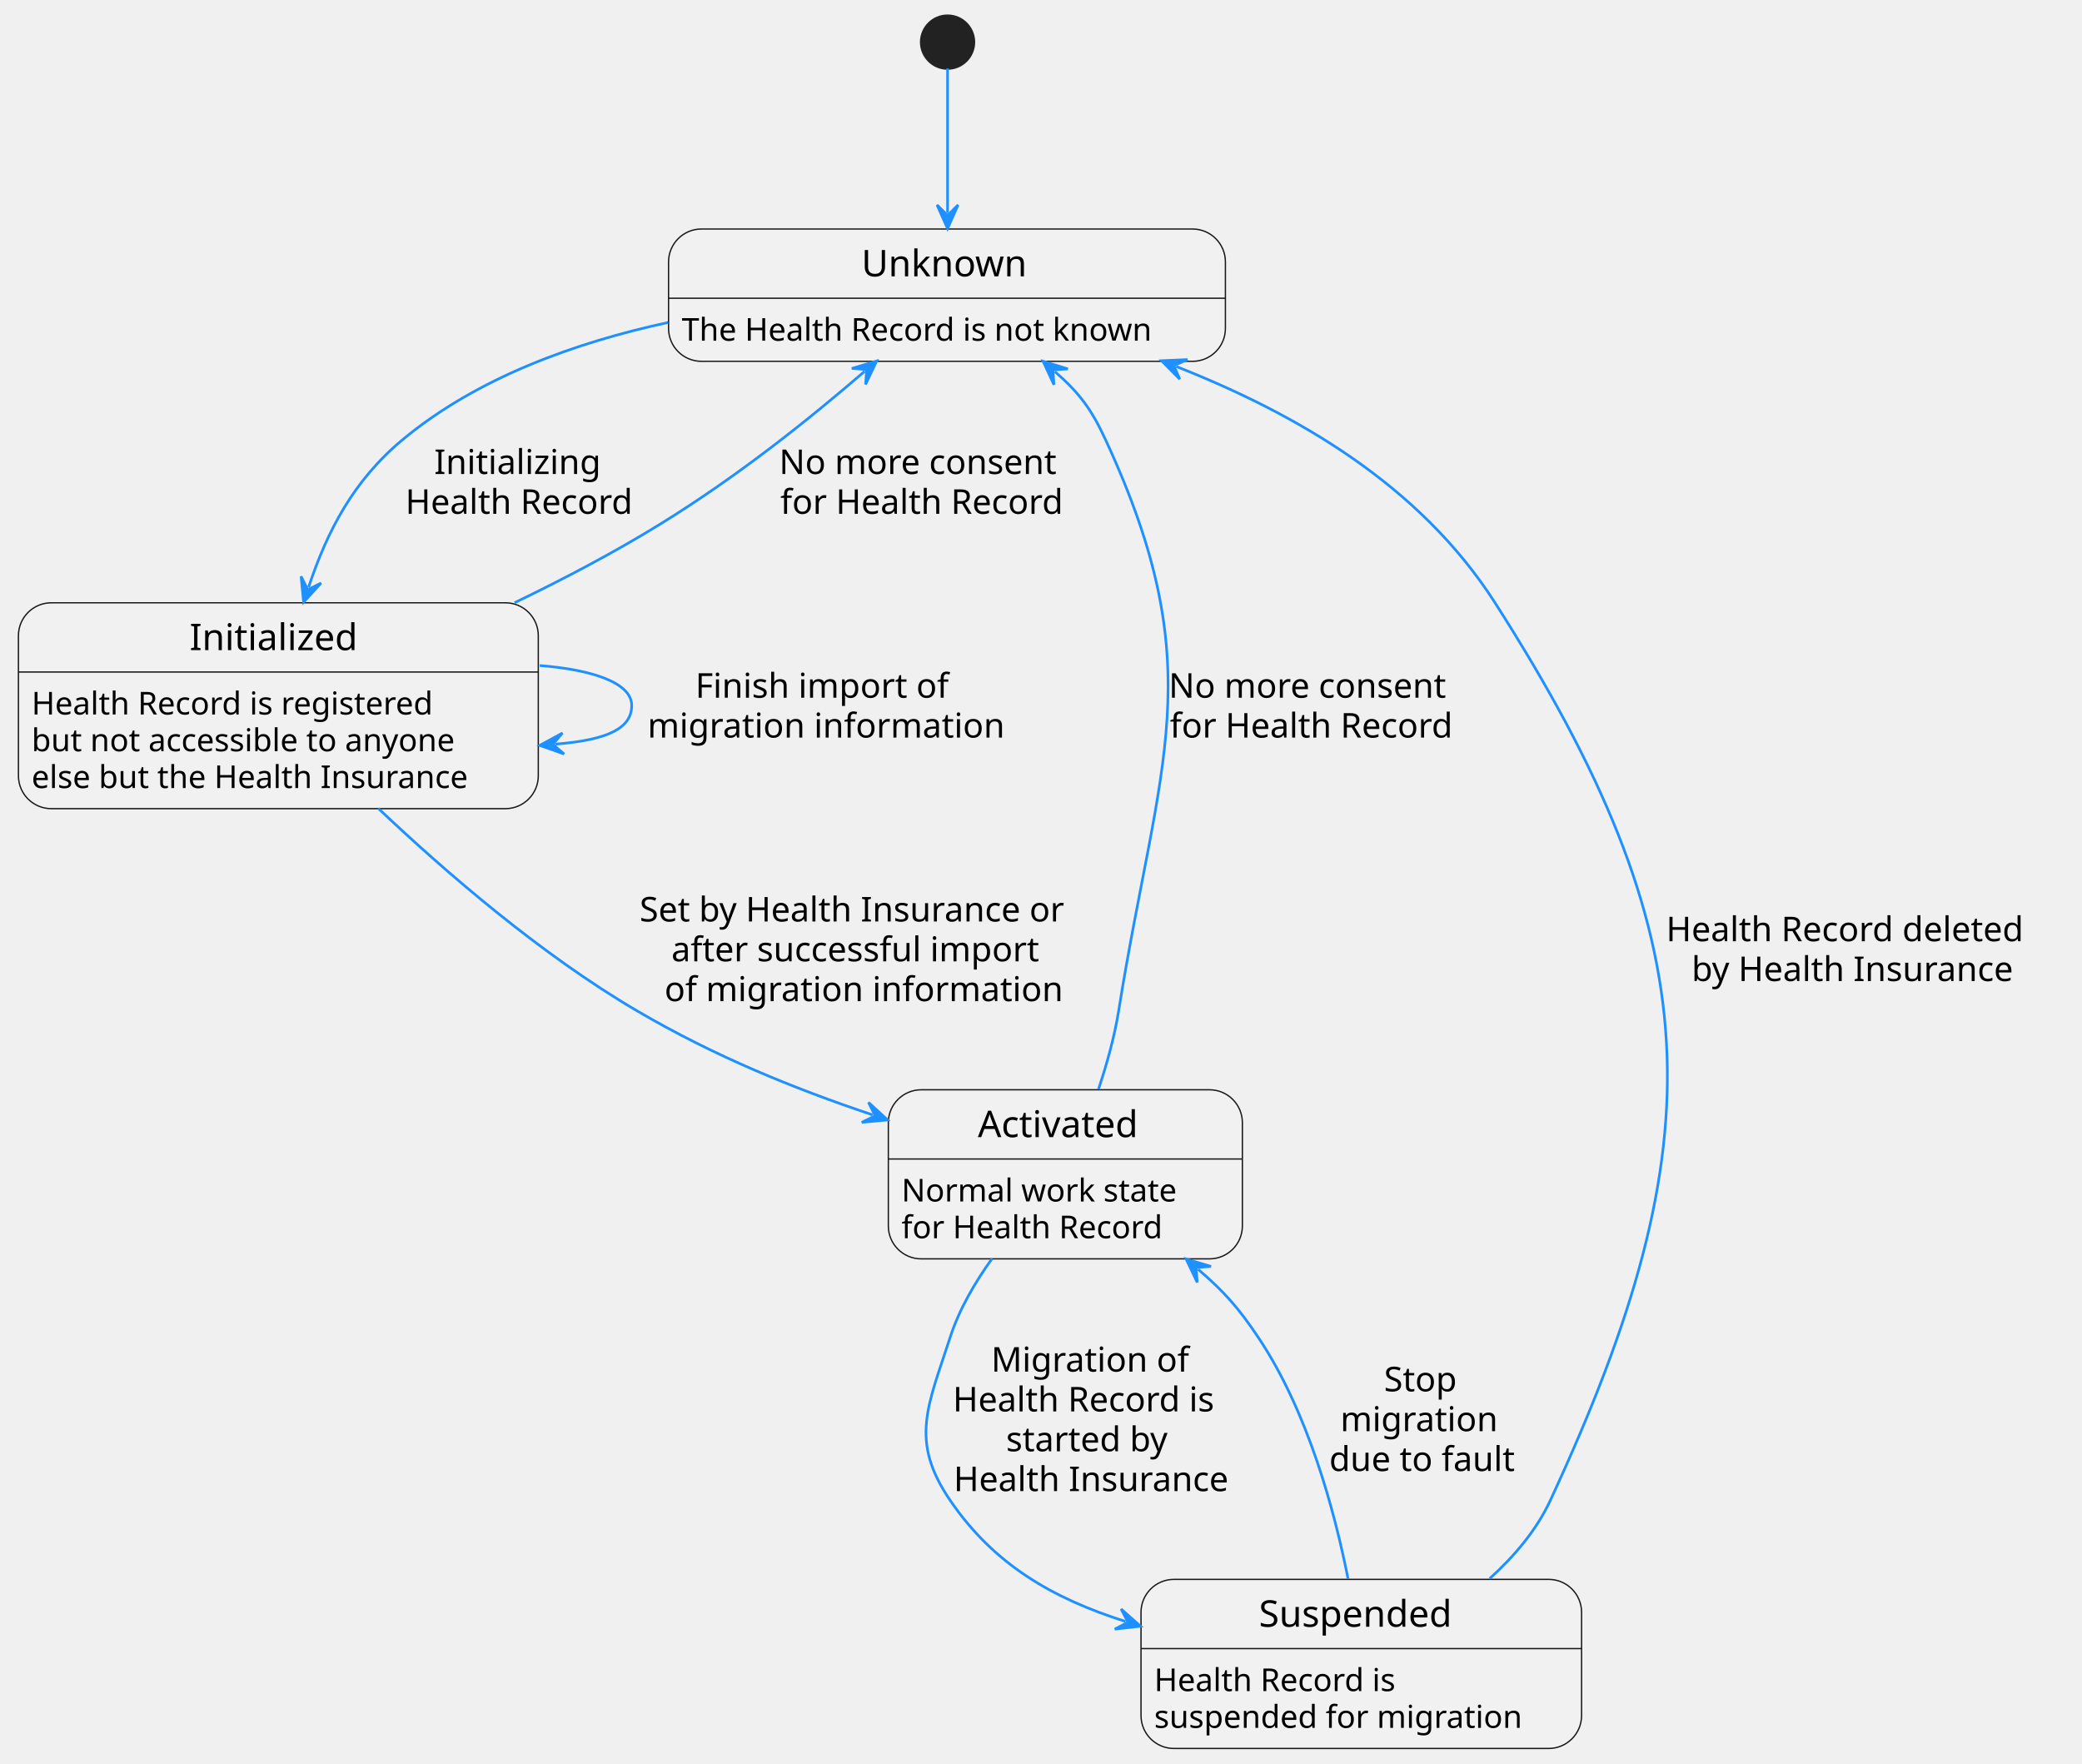
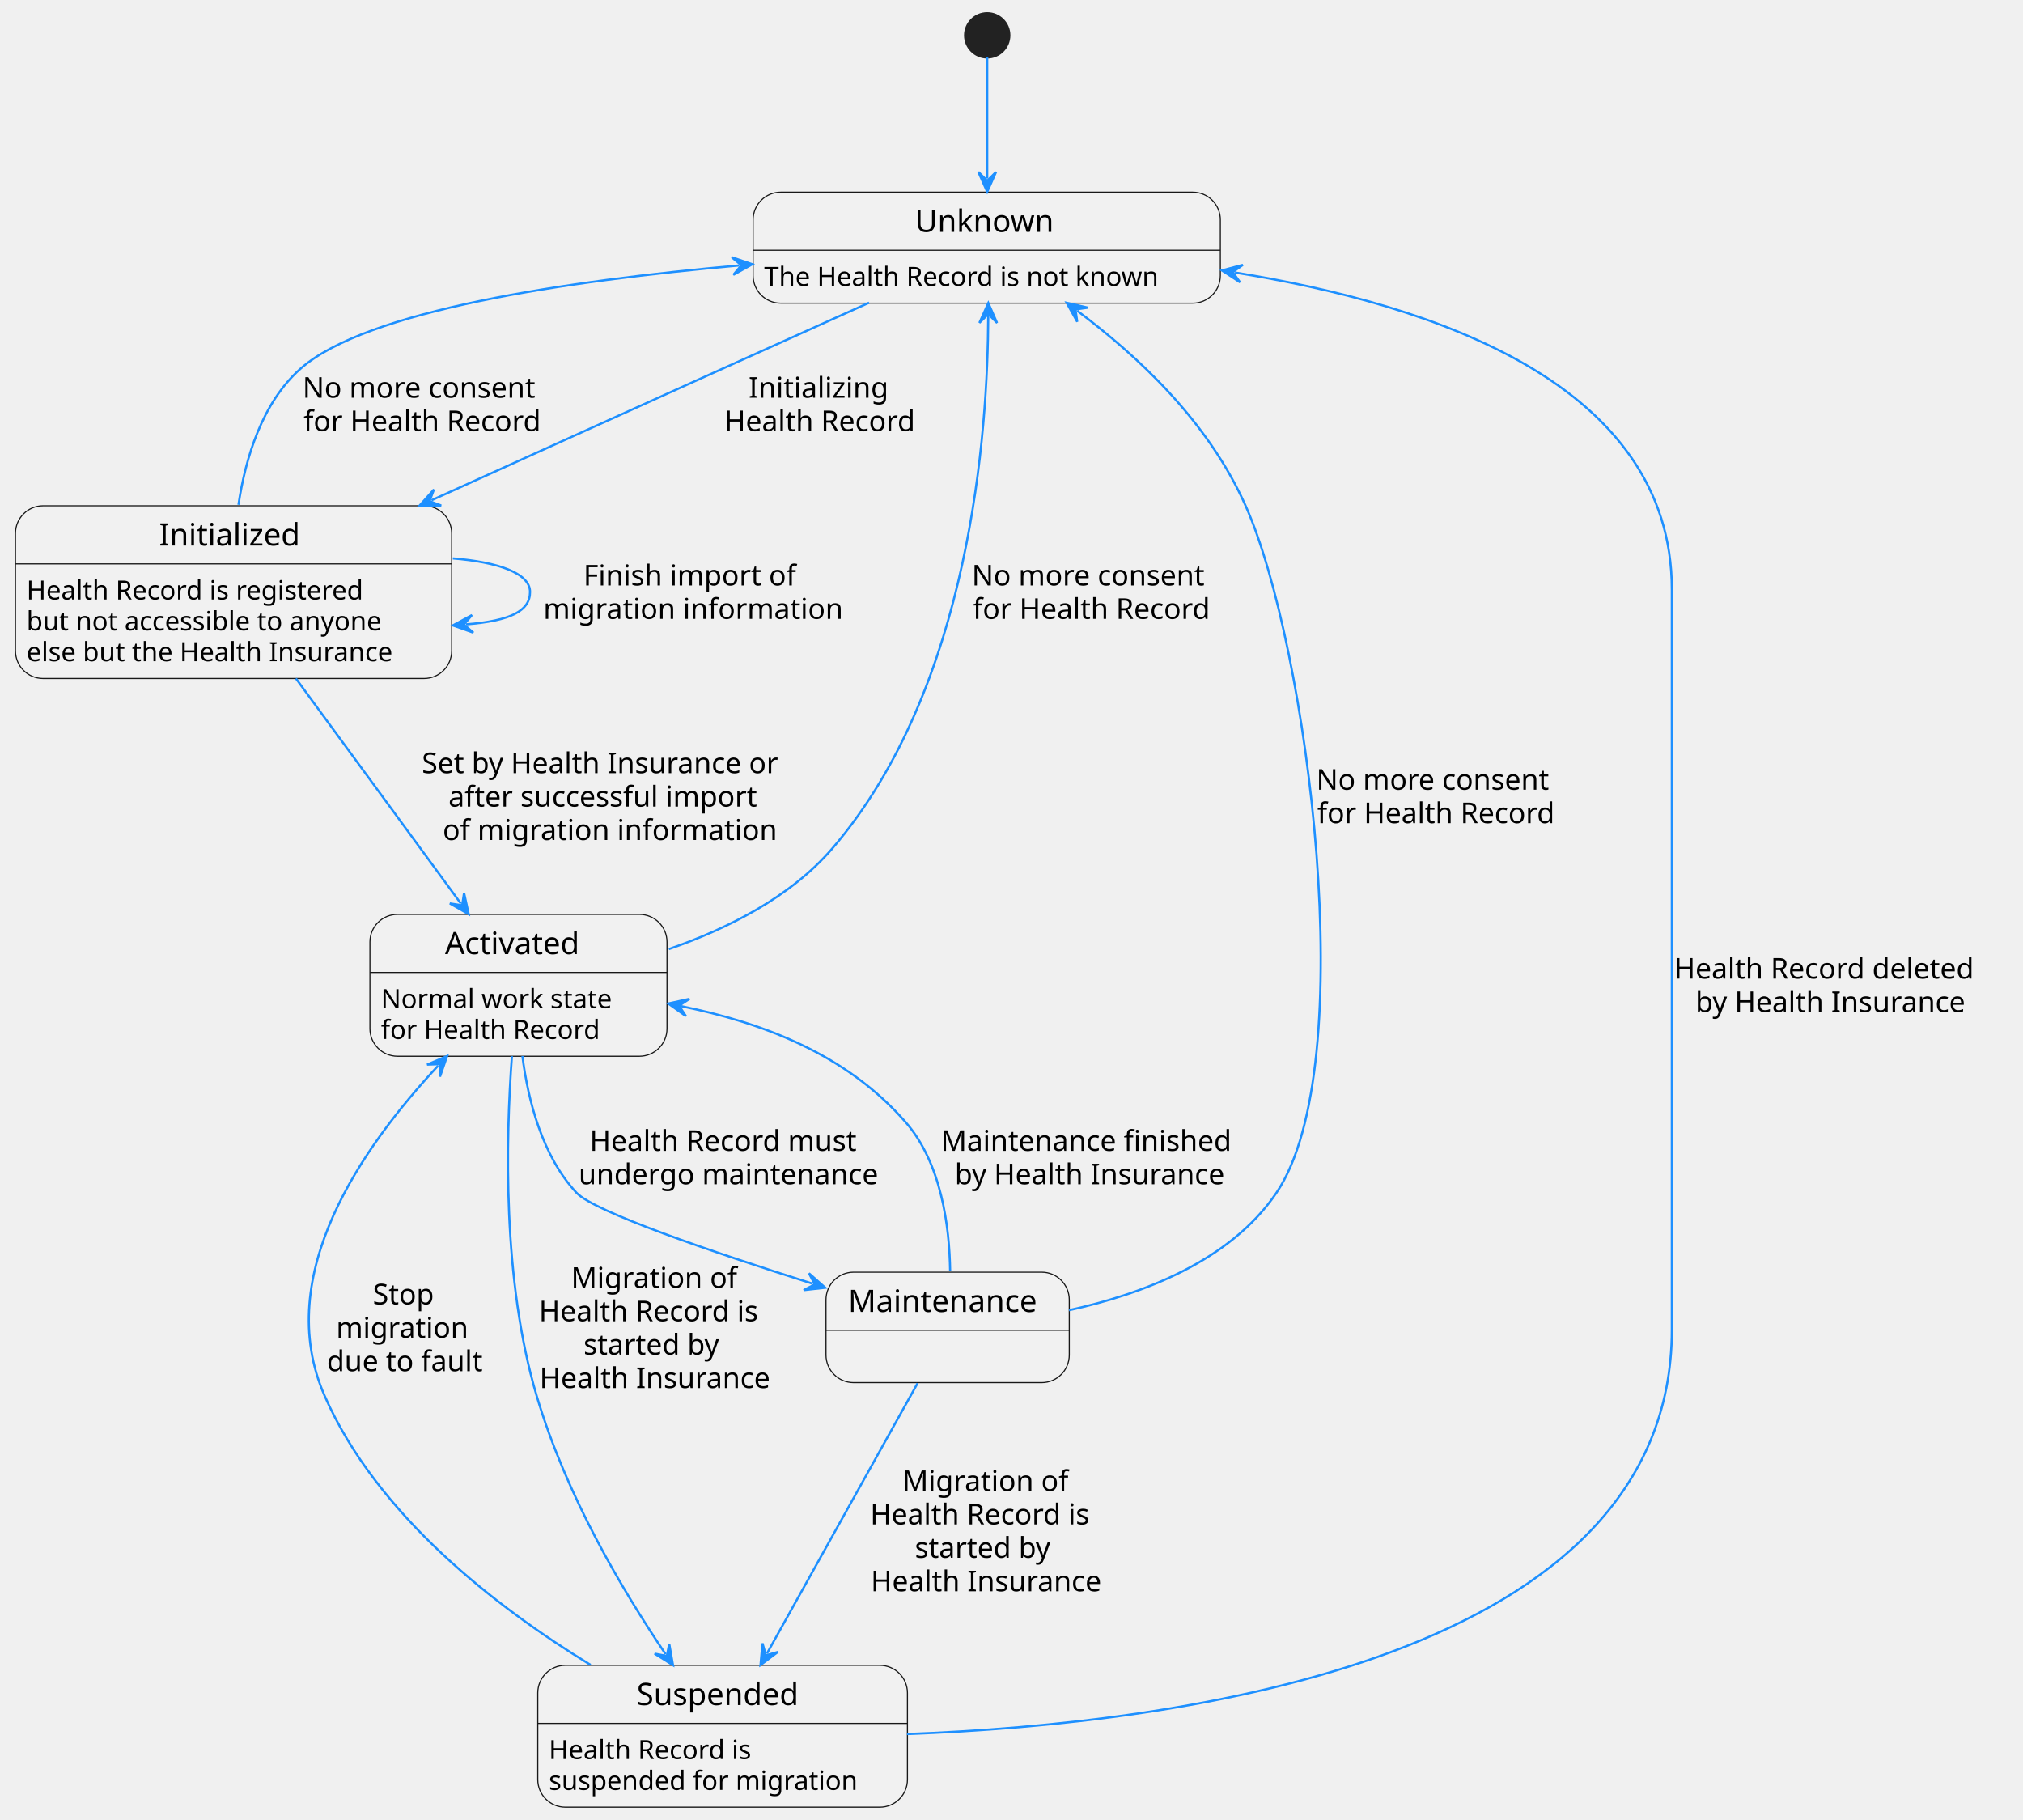
- <svg xmlns="http://www.w3.org/2000/svg" contentStyleType="text/css" data-diagram-type="STATE" height="670px" preserveAspectRatio="none" style="width:791px;height:670px;background:#FFFFFF;" version="1.1" viewBox="0 0 791 670" width="791px" zoomAndPan="magnify">
+ <svg xmlns="http://www.w3.org/2000/svg" contentStyleType="text/css" data-diagram-type="STATE" height="824px" preserveAspectRatio="none" style="width:916px;height:824px;background:#FFFFFF;" version="1.1" viewBox="0 0 916 824" width="916px" zoomAndPan="magnify">
  <defs />
  <g>
-     <ellipse cx="360" cy="16" fill="#222222" rx="10" ry="10" style="stroke:#222222;stroke-width:1;" />
+     <ellipse cx="447" cy="16" fill="#222222" rx="10" ry="10" style="stroke:#222222;stroke-width:1;" />
    <g id="Unknown">
-       <rect fill="#F1F1F1" height="50.266" rx="12.5" ry="12.5" style="stroke:#181818;stroke-width:0.5;" width="211.56" x="254" y="87" />
-       <line style="stroke:#181818;stroke-width:0.5;" x1="254" x2="465.56" y1="113.297" y2="113.297" />
-       <text fill="#000000" font-family="sans-serif" font-size="14" lengthAdjust="spacing" textLength="64.989" x="327.286" y="104.995">Unknown</text>
-       <text fill="#000000" font-family="sans-serif" font-size="12" lengthAdjust="spacing" textLength="191.56" x="259" y="129.435">The Health Record is not known</text>
+       <rect fill="#F1F1F1" height="50.266" rx="12.5" ry="12.5" style="stroke:#181818;stroke-width:0.5;" width="211.56" x="341" y="87" />
+       <line style="stroke:#181818;stroke-width:0.5;" x1="341" x2="552.561" y1="113.297" y2="113.297" />
+       <text fill="#000000" font-family="sans-serif" font-size="14" lengthAdjust="spacing" textLength="64.989" x="414.286" y="104.995">Unknown</text>
+       <text fill="#000000" font-family="sans-serif" font-size="12" lengthAdjust="spacing" textLength="191.56" x="346" y="129.435">The Health Record is not known</text>
    </g>
    <g id="Initialized">
      <rect fill="#F1F1F1" height="78.203" rx="12.5" ry="12.5" style="stroke:#181818;stroke-width:0.5;" width="197.51" x="7" y="229" />
      <line style="stroke:#181818;stroke-width:0.5;" x1="7" x2="204.51" y1="255.297" y2="255.297" />
      <text fill="#000000" font-family="sans-serif" font-size="14" lengthAdjust="spacing" textLength="67.478" x="72.016" y="246.995">Initialized</text>
      <text fill="#000000" font-family="sans-serif" font-size="12" lengthAdjust="spacing" textLength="164.185" x="12" y="271.435">Health Record is registered</text>
      <text fill="#000000" font-family="sans-serif" font-size="12" lengthAdjust="spacing" textLength="173.379" x="12" y="285.404">but not accessible to anyone</text>
      <text fill="#000000" font-family="sans-serif" font-size="12" lengthAdjust="spacing" textLength="177.51" x="12" y="299.373">else but the Health Insurance</text>
    </g>
    <g id="Activated">
-       <rect fill="#F1F1F1" height="64.234" rx="12.5" ry="12.5" style="stroke:#181818;stroke-width:0.5;" width="134.51" x="337.5" y="414" />
-       <line style="stroke:#181818;stroke-width:0.5;" x1="337.5" x2="472.01" y1="440.297" y2="440.297" />
-       <text fill="#000000" font-family="sans-serif" font-size="14" lengthAdjust="spacing" textLength="66.507" x="371.502" y="431.995">Activated</text>
-       <text fill="#000000" font-family="sans-serif" font-size="12" lengthAdjust="spacing" textLength="110.695" x="342.5" y="456.435">Normal work state</text>
-       <text fill="#000000" font-family="sans-serif" font-size="12" lengthAdjust="spacing" textLength="105.744" x="342.5" y="470.404">for Health Record</text>
+       <rect fill="#F1F1F1" height="64.234" rx="12.5" ry="12.5" style="stroke:#181818;stroke-width:0.5;" width="134.51" x="167.5" y="414" />
+       <line style="stroke:#181818;stroke-width:0.5;" x1="167.5" x2="302.01" y1="440.297" y2="440.297" />
+       <text fill="#000000" font-family="sans-serif" font-size="14" lengthAdjust="spacing" textLength="66.507" x="201.501" y="431.995">Activated</text>
+       <text fill="#000000" font-family="sans-serif" font-size="12" lengthAdjust="spacing" textLength="110.695" x="172.5" y="456.435">Normal work state</text>
+       <text fill="#000000" font-family="sans-serif" font-size="12" lengthAdjust="spacing" textLength="105.744" x="172.5" y="470.404">for Health Record</text>
    </g>
    <g id="Suspended">
-       <rect fill="#F1F1F1" height="64.234" rx="12.5" ry="12.5" style="stroke:#181818;stroke-width:0.5;" width="167.375" x="433.5" y="600" />
-       <line style="stroke:#181818;stroke-width:0.5;" x1="433.5" x2="600.875" y1="626.297" y2="626.297" />
-       <text fill="#000000" font-family="sans-serif" font-size="14" lengthAdjust="spacing" textLength="77.814" x="478.281" y="617.995">Suspended</text>
-       <text fill="#000000" font-family="sans-serif" font-size="12" lengthAdjust="spacing" textLength="98.83" x="438.5" y="642.436">Health Record is</text>
-       <text fill="#000000" font-family="sans-serif" font-size="12" lengthAdjust="spacing" textLength="147.375" x="438.5" y="656.404">suspended for migration</text>
+       <rect fill="#F1F1F1" height="64.234" rx="12.5" ry="12.5" style="stroke:#181818;stroke-width:0.5;" width="167.375" x="243.5" y="754" />
+       <line style="stroke:#181818;stroke-width:0.5;" x1="243.5" x2="410.875" y1="780.297" y2="780.297" />
+       <text fill="#000000" font-family="sans-serif" font-size="14" lengthAdjust="spacing" textLength="77.814" x="288.281" y="771.995">Suspended</text>
+       <text fill="#000000" font-family="sans-serif" font-size="12" lengthAdjust="spacing" textLength="98.83" x="248.5" y="796.436">Health Record is</text>
+       <text fill="#000000" font-family="sans-serif" font-size="12" lengthAdjust="spacing" textLength="147.375" x="248.5" y="810.404">suspended for migration</text>
+     </g>
+     <g id="Maintenance">
+       <rect fill="#F1F1F1" height="50" rx="12.5" ry="12.5" style="stroke:#181818;stroke-width:0.5;" width="110.159" x="374" y="576" />
+       <line style="stroke:#181818;stroke-width:0.5;" x1="374" x2="484.159" y1="602.297" y2="602.297" />
+       <text fill="#000000" font-family="sans-serif" font-size="14" lengthAdjust="spacing" textLength="90.159" x="384" y="593.995">Maintenance</text>
    </g>
    <g id="link_*start*_Unknown">
-       <path d="M360,26.01 C360,39.89 360,60.97 360,80.84 " fill="#FFFFFF" fill-opacity="0" id="*start*-to-Unknown" style="stroke:#1E90FF;stroke-width:1;" />
-       <polygon fill="#1E90FF" points="360,86.84,364,77.84,360,81.84,356,77.84,360,86.84" style="stroke:#1E90FF;stroke-width:1;" />
+       <path d="M447,26.01 C447,39.89 447,60.97 447,80.84 " fill="#FFFFFF" fill-opacity="0" id="*start*-to-Unknown" style="stroke:#1E90FF;stroke-width:1;" />
+       <polygon fill="#1E90FF" points="447,86.84,451,77.84,447,81.84,443,77.84,447,86.84" style="stroke:#1E90FF;stroke-width:1;" />
    </g>
    <g id="link_Unknown_Initialized">
-       <path d="M253.84,122.5 C218.64,130.1 181.28,143.5 153,167 C134.11,182.69 124.256,201.997 117.236,223.077 " fill="#FFFFFF" fill-opacity="0" id="Unknown-to-Initialized" style="stroke:#1E90FF;stroke-width:1;" />
-       <polygon fill="#1E90FF" points="115.34,228.77,121.979,221.495,116.92,224.026,114.388,218.967,115.34,228.77" style="stroke:#1E90FF;stroke-width:1;" />
-       <text fill="#000000" font-family="sans-serif" font-size="13" lengthAdjust="spacing" textLength="66.511" x="164.953" y="180.067">Initializing</text>
-       <text fill="#000000" font-family="sans-serif" font-size="13" lengthAdjust="spacing" textLength="92.549" x="154" y="195.2">Health Record</text>
+       <path d="M393.53,137.04 C372.75,146.38 348.76,157.18 327,167 C281.7,187.44 236.676,207.805 195.406,226.495 " fill="#FFFFFF" fill-opacity="0" id="Unknown-to-Initialized" style="stroke:#1E90FF;stroke-width:1;" />
+       <polygon fill="#1E90FF" points="189.94,228.97,199.789,228.901,194.495,226.907,196.488,221.613,189.94,228.97" style="stroke:#1E90FF;stroke-width:1;" />
+       <text fill="#000000" font-family="sans-serif" font-size="13" lengthAdjust="spacing" textLength="66.511" x="338.953" y="180.067">Initializing</text>
+       <text fill="#000000" font-family="sans-serif" font-size="13" lengthAdjust="spacing" textLength="92.549" x="328" y="195.2">Health Record</text>
    </g>
    <g id="link_Initialized_Unknown">
-       <path d="M195.5,228.97 C214.26,219.92 233.61,209.74 251,199 C280.74,180.63 307.213,159.395 328.523,141.045 " fill="#FFFFFF" fill-opacity="0" id="Initialized-to-Unknown" style="stroke:#1E90FF;stroke-width:1;" />
-       <polygon fill="#1E90FF" points="333.07,137.13,323.64,139.972,329.281,140.393,328.86,146.034,333.07,137.13" style="stroke:#1E90FF;stroke-width:1;" />
-       <text fill="#000000" font-family="sans-serif" font-size="13" lengthAdjust="spacing" textLength="111.351" x="296" y="180.067">No more consent</text>
-       <text fill="#000000" font-family="sans-serif" font-size="13" lengthAdjust="spacing" textLength="114.556" x="296.463" y="195.2">for Health Record</text>
+       <path d="M107.98,228.55 C111.14,207.4 118.64,182.4 136,167 C165.93,140.45 256.894,127.156 334.684,120.176 " fill="#FFFFFF" fill-opacity="0" id="Initialized-to-Unknown" style="stroke:#1E90FF;stroke-width:1;" />
+       <polygon fill="#1E90FF" points="340.66,119.64,331.339,116.46,335.68,120.087,332.053,124.428,340.66,119.64" style="stroke:#1E90FF;stroke-width:1;" />
+       <text fill="#000000" font-family="sans-serif" font-size="13" lengthAdjust="spacing" textLength="111.351" x="137" y="180.067">No more consent</text>
+       <text fill="#000000" font-family="sans-serif" font-size="13" lengthAdjust="spacing" textLength="114.556" x="137.463" y="195.2">for Health Record</text>
    </g>
    <g id="link_Initialized_Initialized">
      <path d="M205.05,252.83 C225.4,254.45 240,259.51 240,268 C240,276.49 231.381,281.074 211.031,282.694 " fill="#FFFFFF" fill-opacity="0" id="Initialized-to-Initialized" style="stroke:#1E90FF;stroke-width:1;" />
      <polygon fill="#1E90FF" points="205.05,283.17,214.339,286.443,210.034,282.773,213.704,278.468,205.05,283.17" style="stroke:#1E90FF;stroke-width:1;" />
      <text fill="#000000" font-family="sans-serif" font-size="13" lengthAdjust="spacing" textLength="101.67" x="264.164" y="265.067">Finish import of</text>
      <text fill="#000000" font-family="sans-serif" font-size="13" lengthAdjust="spacing" textLength="142.13" x="246" y="280.2">migration information</text>
    </g>
    <g id="link_Initialized_Activated">
-       <path d="M143.72,307.1 C169.6,331.61 205.72,362.74 242,384 C271.59,401.34 301.293,413.377 331.533,423.547 " fill="#FFFFFF" fill-opacity="0" id="Initialized-to-Activated" style="stroke:#1E90FF;stroke-width:1;" />
-       <polygon fill="#1E90FF" points="337.22,425.46,329.965,418.8,332.481,423.866,327.414,426.382,337.22,425.46" style="stroke:#1E90FF;stroke-width:1;" />
-       <text fill="#000000" font-family="sans-serif" font-size="13" lengthAdjust="spacing" textLength="173.589" x="243" y="350.067">Set by Health Insurance or</text>
-       <text fill="#000000" font-family="sans-serif" font-size="13" lengthAdjust="spacing" textLength="149.449" x="255.07" y="365.2">after successful import</text>
-       <text fill="#000000" font-family="sans-serif" font-size="13" lengthAdjust="spacing" textLength="158.793" x="252.464" y="380.332">of migration information</text>
+       <path d="M133.99,307.19 C157.41,339.14 186.854,379.3 208.674,409.08 " fill="#FFFFFF" fill-opacity="0" id="Initialized-to-Activated" style="stroke:#1E90FF;stroke-width:1;" />
+       <polygon fill="#1E90FF" points="212.22,413.92,210.127,404.296,209.265,409.887,203.674,409.024,212.22,413.92" style="stroke:#1E90FF;stroke-width:1;" />
+       <text fill="#000000" font-family="sans-serif" font-size="13" lengthAdjust="spacing" textLength="173.589" x="191" y="350.067">Set by Health Insurance or</text>
+       <text fill="#000000" font-family="sans-serif" font-size="13" lengthAdjust="spacing" textLength="149.449" x="203.07" y="365.2">after successful import</text>
+       <text fill="#000000" font-family="sans-serif" font-size="13" lengthAdjust="spacing" textLength="158.793" x="200.464" y="380.332">of migration information</text>
    </g>
    <g id="link_Activated_Unknown">
-       <path d="M417.33,413.81 C420.48,404.38 423.42,393.9 425,384 C440.22,288.74 460.54,254.54 420,167 C414.7,155.55 410.226,149.431 400.796,141.181 " fill="#FFFFFF" fill-opacity="0" id="Activated-to-Unknown" style="stroke:#1E90FF;stroke-width:1;" />
-       <polygon fill="#1E90FF" points="396.28,137.23,400.42,146.167,400.043,140.522,405.687,140.145,396.28,137.23" style="stroke:#1E90FF;stroke-width:1;" />
-       <text fill="#000000" font-family="sans-serif" font-size="13" lengthAdjust="spacing" textLength="111.351" x="444" y="265.067">No more consent</text>
-       <text fill="#000000" font-family="sans-serif" font-size="13" lengthAdjust="spacing" textLength="114.556" x="444.463" y="280.2">for Health Record</text>
+       <path d="M302.85,429.71 C329.38,420.54 357.95,406.19 377,384 C439.68,311 447.243,194.81 447.473,143.19 " fill="#FFFFFF" fill-opacity="0" id="Activated-to-Unknown" style="stroke:#1E90FF;stroke-width:1;" />
+       <polygon fill="#1E90FF" points="447.5,137.19,443.46,146.172,447.478,142.19,451.46,146.208,447.5,137.19" style="stroke:#1E90FF;stroke-width:1;" />
+       <text fill="#000000" font-family="sans-serif" font-size="13" lengthAdjust="spacing" textLength="111.351" x="440" y="265.067">No more consent</text>
+       <text fill="#000000" font-family="sans-serif" font-size="13" lengthAdjust="spacing" textLength="114.556" x="440.463" y="280.2">for Health Record</text>
    </g>
    <g id="link_Activated_Suspended">
-       <path d="M376.9,478.15 C370.41,487.17 364.41,497.44 361,508 C352.53,534.22 345.46,547.24 361,570 C377.64,594.38 399.891,607.195 427.591,615.985 " fill="#FFFFFF" fill-opacity="0" id="Activated-to-Suspended" style="stroke:#1E90FF;stroke-width:1;" />
-       <polygon fill="#1E90FF" points="433.31,617.8,425.941,611.265,428.544,616.288,423.522,618.89,433.31,617.8" style="stroke:#1E90FF;stroke-width:1;" />
-       <text fill="#000000" font-family="sans-serif" font-size="13" lengthAdjust="spacing" textLength="77.956" x="376.555" y="521.067">Migration of</text>
-       <text fill="#000000" font-family="sans-serif" font-size="13" lengthAdjust="spacing" textLength="107.066" x="362" y="536.2">Health Record is</text>
-       <text fill="#000000" font-family="sans-serif" font-size="13" lengthAdjust="spacing" textLength="66.606" x="382.23" y="551.332">started by</text>
-       <text fill="#000000" font-family="sans-serif" font-size="13" lengthAdjust="spacing" textLength="110.602" x="362.298" y="566.465">Health Insurance</text>
+       <path d="M231.8,478.2 C229,515.6 227.47,579.77 243,632 C256.47,677.31 281.37,719.232 301.38,748.962 " fill="#FFFFFF" fill-opacity="0" id="Activated-to-Suspended" style="stroke:#1E90FF;stroke-width:1;" />
+       <polygon fill="#1E90FF" points="304.73,753.94,303.023,744.24,301.938,749.792,296.386,748.707,304.73,753.94" style="stroke:#1E90FF;stroke-width:1;" />
+       <text fill="#000000" font-family="sans-serif" font-size="13" lengthAdjust="spacing" textLength="77.956" x="258.555" y="583.067">Migration of</text>
+       <text fill="#000000" font-family="sans-serif" font-size="13" lengthAdjust="spacing" textLength="107.066" x="244" y="598.2">Health Record is</text>
+       <text fill="#000000" font-family="sans-serif" font-size="13" lengthAdjust="spacing" textLength="66.606" x="264.23" y="613.332">started by</text>
+       <text fill="#000000" font-family="sans-serif" font-size="13" lengthAdjust="spacing" textLength="110.602" x="244.298" y="628.465">Health Insurance</text>
    </g>
    <g id="link_Suspended_Activated">
-       <path d="M512.16,599.81 C506.96,573.59 496.78,536 478,508 C470.64,497.03 465.307,490.864 455.187,482.194 " fill="#FFFFFF" fill-opacity="0" id="Suspended-to-Activated" style="stroke:#1E90FF;stroke-width:1;" />
-       <polygon fill="#1E90FF" points="450.63,478.29,454.862,487.183,454.427,481.543,460.067,481.108,450.63,478.29" style="stroke:#1E90FF;stroke-width:1;" />
-       <text fill="#000000" font-family="sans-serif" font-size="13" lengthAdjust="spacing" textLength="29.555" x="525.804" y="528.567">Stop</text>
-       <text fill="#000000" font-family="sans-serif" font-size="13" lengthAdjust="spacing" textLength="62.74" x="509.212" y="543.7">migration</text>
-       <text fill="#000000" font-family="sans-serif" font-size="13" lengthAdjust="spacing" textLength="75.296" x="505" y="558.832">due to fault</text>
+       <path d="M267.41,753.82 C224.72,727.73 170.73,686.08 147,632 C122.99,577.28 164.3,519.1 198.35,482.55 " fill="#FFFFFF" fill-opacity="0" id="Suspended-to-Activated" style="stroke:#1E90FF;stroke-width:1;" />
+       <polygon fill="#1E90FF" points="202.44,478.16,193.379,482.019,199.032,481.818,199.232,487.472,202.44,478.16" style="stroke:#1E90FF;stroke-width:1;" />
+       <text fill="#000000" font-family="sans-serif" font-size="13" lengthAdjust="spacing" textLength="29.555" x="168.804" y="590.567">Stop</text>
+       <text fill="#000000" font-family="sans-serif" font-size="13" lengthAdjust="spacing" textLength="62.74" x="152.212" y="605.7">migration</text>
+       <text fill="#000000" font-family="sans-serif" font-size="13" lengthAdjust="spacing" textLength="75.296" x="148" y="620.832">due to fault</text>
+     </g>
+     <g id="link_Activated_Maintenance">
+       <path d="M236.54,478.15 C239.09,498.12 245.46,523.32 261,540 C269.1,548.69 322.17,566.718 367.95,581.218 " fill="#FFFFFF" fill-opacity="0" id="Activated-to-Maintenance" style="stroke:#1E90FF;stroke-width:1;" />
+       <polygon fill="#1E90FF" points="373.67,583.03,366.298,576.499,368.903,581.52,363.882,584.126,373.67,583.03" style="stroke:#1E90FF;stroke-width:1;" />
+       <text fill="#000000" font-family="sans-serif" font-size="13" lengthAdjust="spacing" textLength="129.454" x="266.996" y="521.067">Health Record must</text>
+       <text fill="#000000" font-family="sans-serif" font-size="13" lengthAdjust="spacing" textLength="143.578" x="262" y="536.2">undergo maintenance</text>
+     </g>
+     <g id="link_Maintenance_Activated">
+       <path d="M430.22,575.61 C429.92,555.2 426.23,526.52 410,508 C382.96,477.15 345.329,463.091 308.459,455.561 " fill="#FFFFFF" fill-opacity="0" id="Maintenance-to-Activated" style="stroke:#1E90FF;stroke-width:1;" />
+       <polygon fill="#1E90FF" points="302.58,454.36,310.598,460.08,307.479,455.361,312.198,452.242,302.58,454.36" style="stroke:#1E90FF;stroke-width:1;" />
+       <text fill="#000000" font-family="sans-serif" font-size="13" lengthAdjust="spacing" textLength="139.153" x="426" y="521.067">Maintenance finished</text>
+       <text fill="#000000" font-family="sans-serif" font-size="13" lengthAdjust="spacing" textLength="130.679" x="432.303" y="536.2">by Health Insurance</text>
    </g>
    <g id="link_Suspended_Unknown">
-       <path d="M565.97,599.69 C575.29,591.26 583.76,581.3 589,570 C652.84,432.23 649.76,356.95 568,229 C539.22,183.97 492.072,157.04 446.892,139.23 " fill="#FFFFFF" fill-opacity="0" id="Suspended-to-Unknown" style="stroke:#1E90FF;stroke-width:1;" />
-       <polygon fill="#1E90FF" points="441.31,137.03,448.216,144.052,445.962,138.864,451.15,136.609,441.31,137.03" style="stroke:#1E90FF;stroke-width:1;" />
-       <text fill="#000000" font-family="sans-serif" font-size="13" lengthAdjust="spacing" textLength="145.888" x="633" y="357.567">Health Record deleted</text>
-       <text fill="#000000" font-family="sans-serif" font-size="13" lengthAdjust="spacing" textLength="130.679" x="642.671" y="372.7">by Health Insurance</text>
+       <path d="M410.67,785.11 C535.77,780.39 757,750.98 757,602 C757,267 757,267 757,267 C757,173.7 648.913,137.887 559.173,123.387 " fill="#FFFFFF" fill-opacity="0" id="Suspended-to-Unknown" style="stroke:#1E90FF;stroke-width:1;" />
+       <polygon fill="#1E90FF" points="553.25,122.43,561.497,127.814,558.186,123.228,562.773,119.917,553.25,122.43" style="stroke:#1E90FF;stroke-width:1;" />
+       <text fill="#000000" font-family="sans-serif" font-size="13" lengthAdjust="spacing" textLength="145.888" x="758" y="443.067">Health Record deleted</text>
+       <text fill="#000000" font-family="sans-serif" font-size="13" lengthAdjust="spacing" textLength="130.679" x="767.671" y="458.2">by Health Insurance</text>
+     </g>
+     <g id="link_Maintenance_Unknown">
+       <path d="M484.02,593.21 C517.24,585.96 557.09,570.97 578,540 C616.72,482.67 592.2,292.17 564,229 C546.8,190.47 515.377,161.434 487.767,140.694 " fill="#FFFFFF" fill-opacity="0" id="Maintenance-to-Unknown" style="stroke:#1E90FF;stroke-width:1;" />
+       <polygon fill="#1E90FF" points="482.97,137.09,487.764,145.694,486.968,140.093,492.568,139.297,482.97,137.09" style="stroke:#1E90FF;stroke-width:1;" />
+       <text fill="#000000" font-family="sans-serif" font-size="13" lengthAdjust="spacing" textLength="111.351" x="596" y="357.567">No more consent</text>
+       <text fill="#000000" font-family="sans-serif" font-size="13" lengthAdjust="spacing" textLength="114.556" x="596.463" y="372.7">for Health Record</text>
+     </g>
+     <g id="link_Maintenance_Suspended">
+       <path d="M415.46,626.3 C397.14,659.16 367.381,712.559 347.281,748.619 " fill="#FFFFFF" fill-opacity="0" id="Maintenance-to-Suspended" style="stroke:#1E90FF;stroke-width:1;" />
+       <polygon fill="#1E90FF" points="344.36,753.86,352.236,747.946,346.794,749.493,345.248,744.051,344.36,753.86" style="stroke:#1E90FF;stroke-width:1;" />
+       <text fill="#000000" font-family="sans-serif" font-size="13" lengthAdjust="spacing" textLength="77.956" x="408.555" y="675.067">Migration of</text>
+       <text fill="#000000" font-family="sans-serif" font-size="13" lengthAdjust="spacing" textLength="107.066" x="394" y="690.2">Health Record is</text>
+       <text fill="#000000" font-family="sans-serif" font-size="13" lengthAdjust="spacing" textLength="66.606" x="414.23" y="705.332">started by</text>
+       <text fill="#000000" font-family="sans-serif" font-size="13" lengthAdjust="spacing" textLength="110.602" x="394.298" y="720.465">Health Insurance</text>
    </g>
  </g>
</svg>
